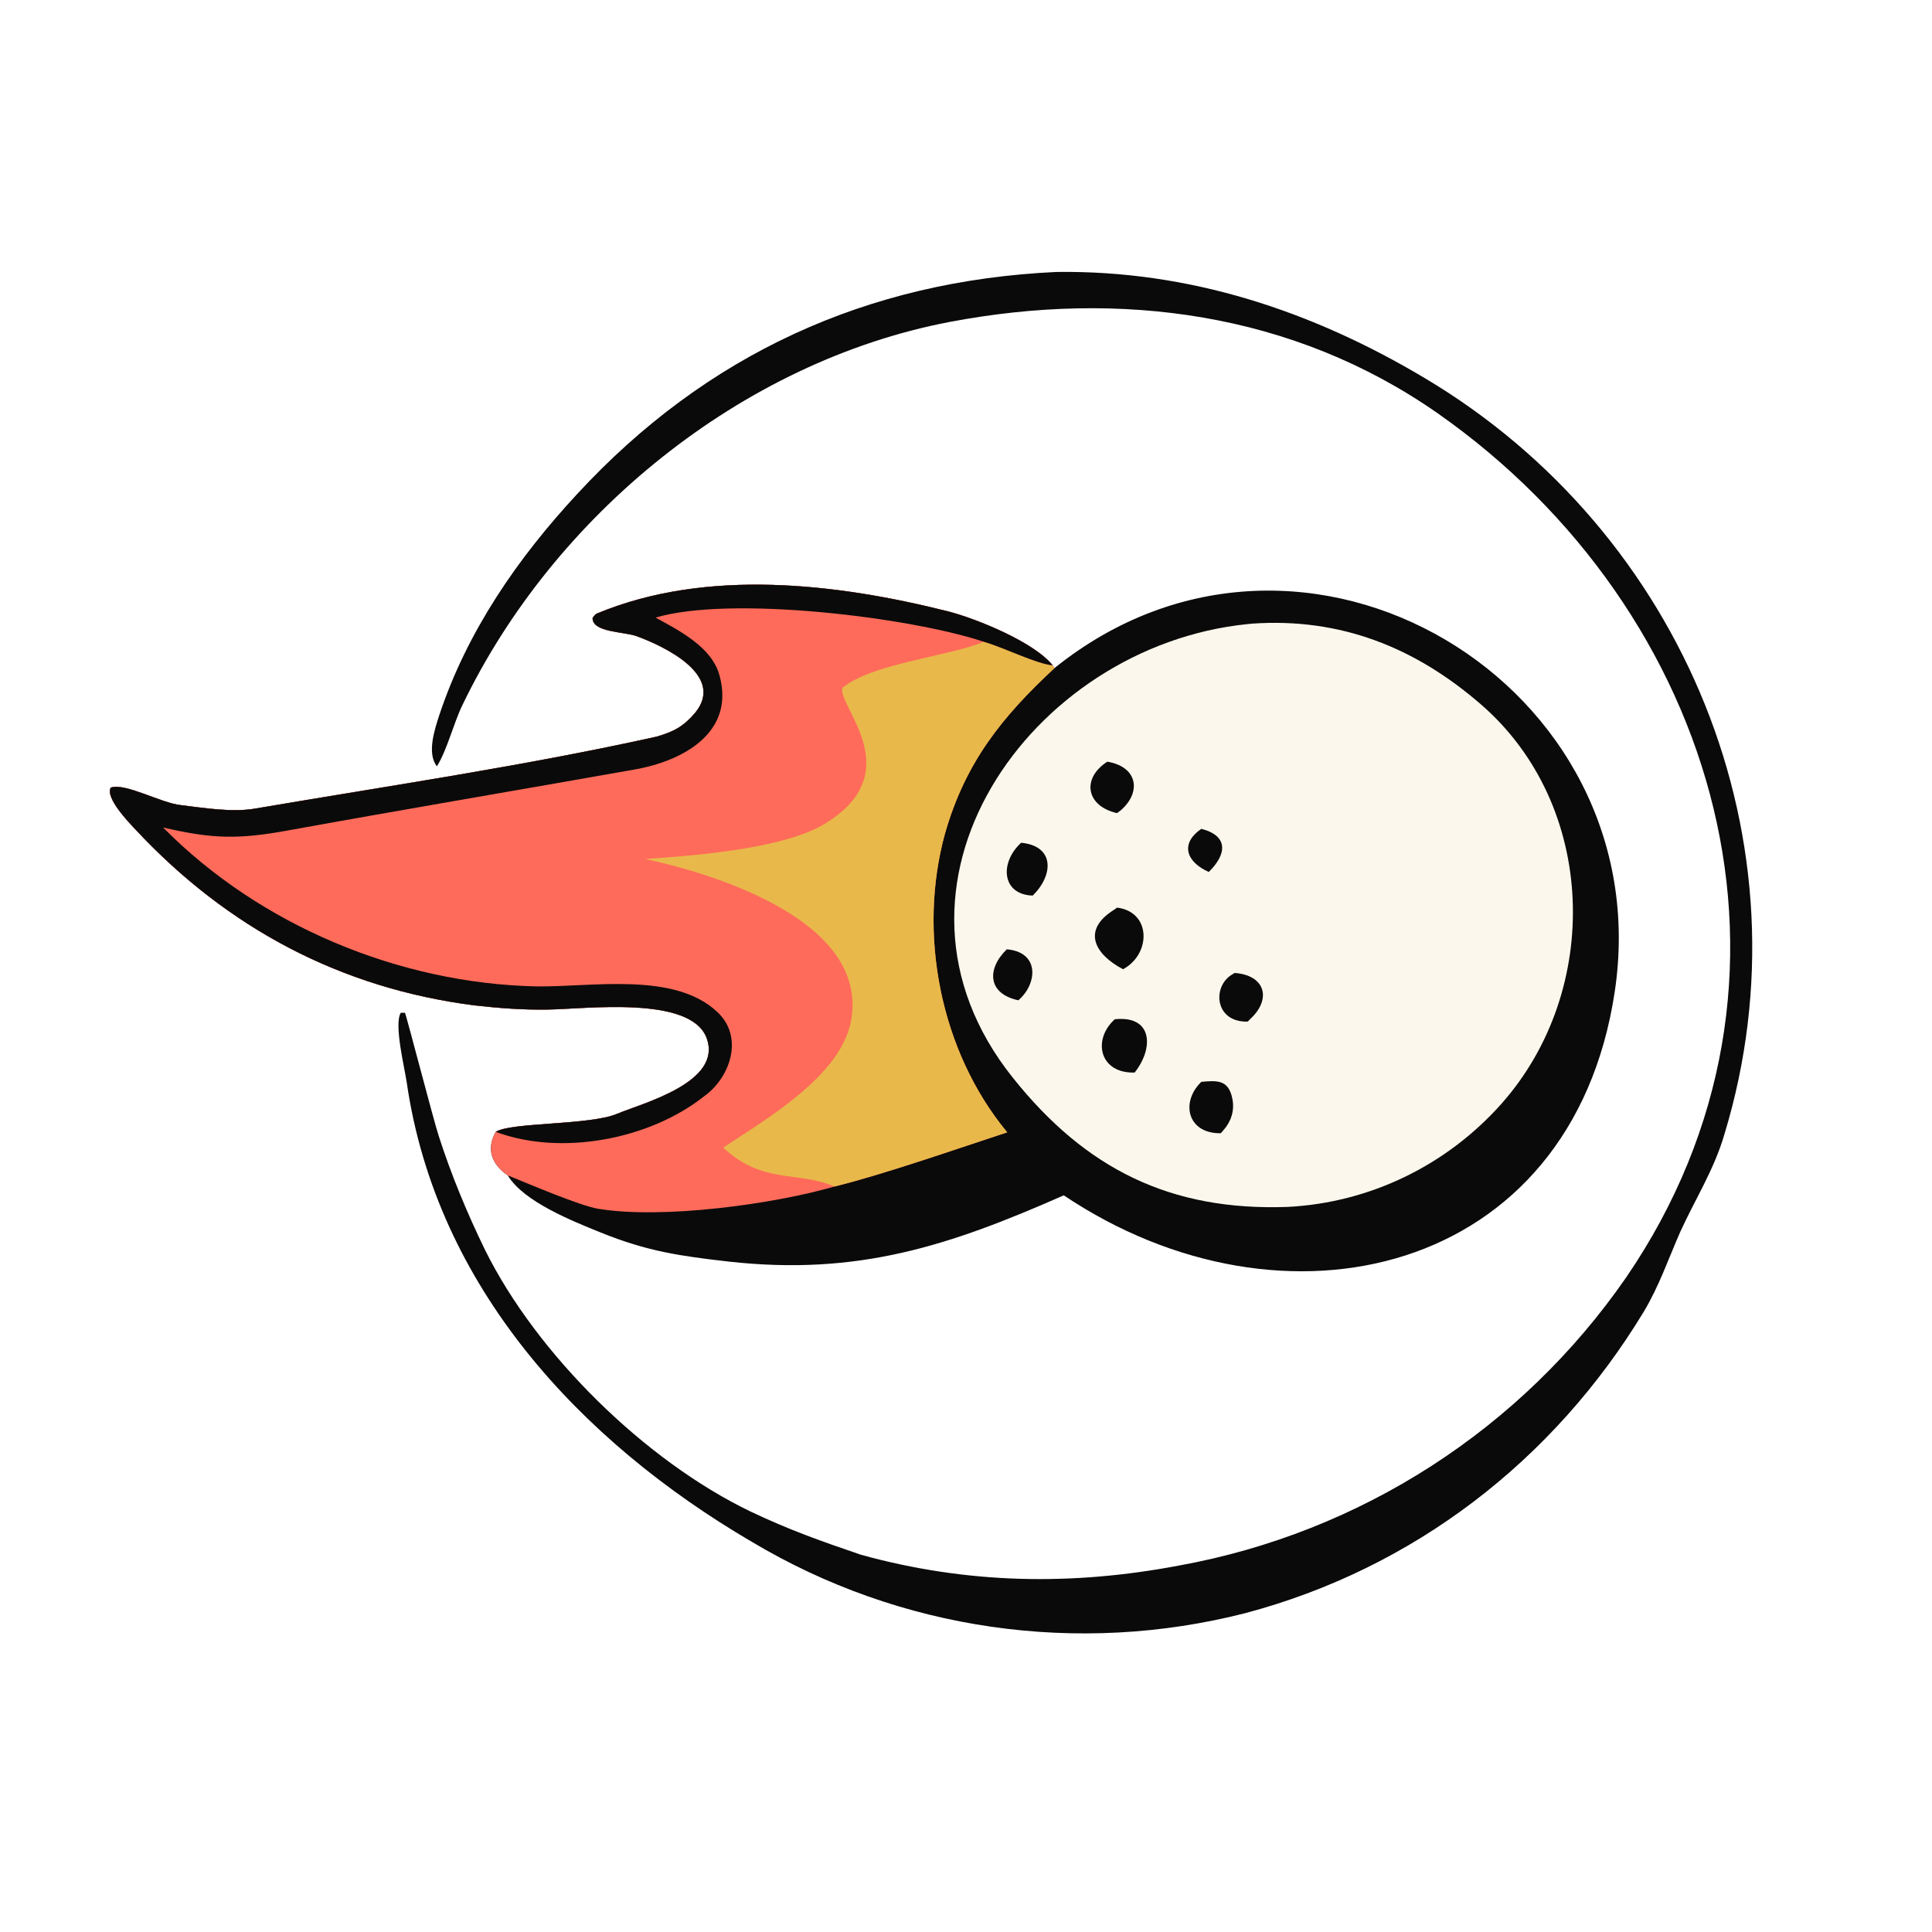
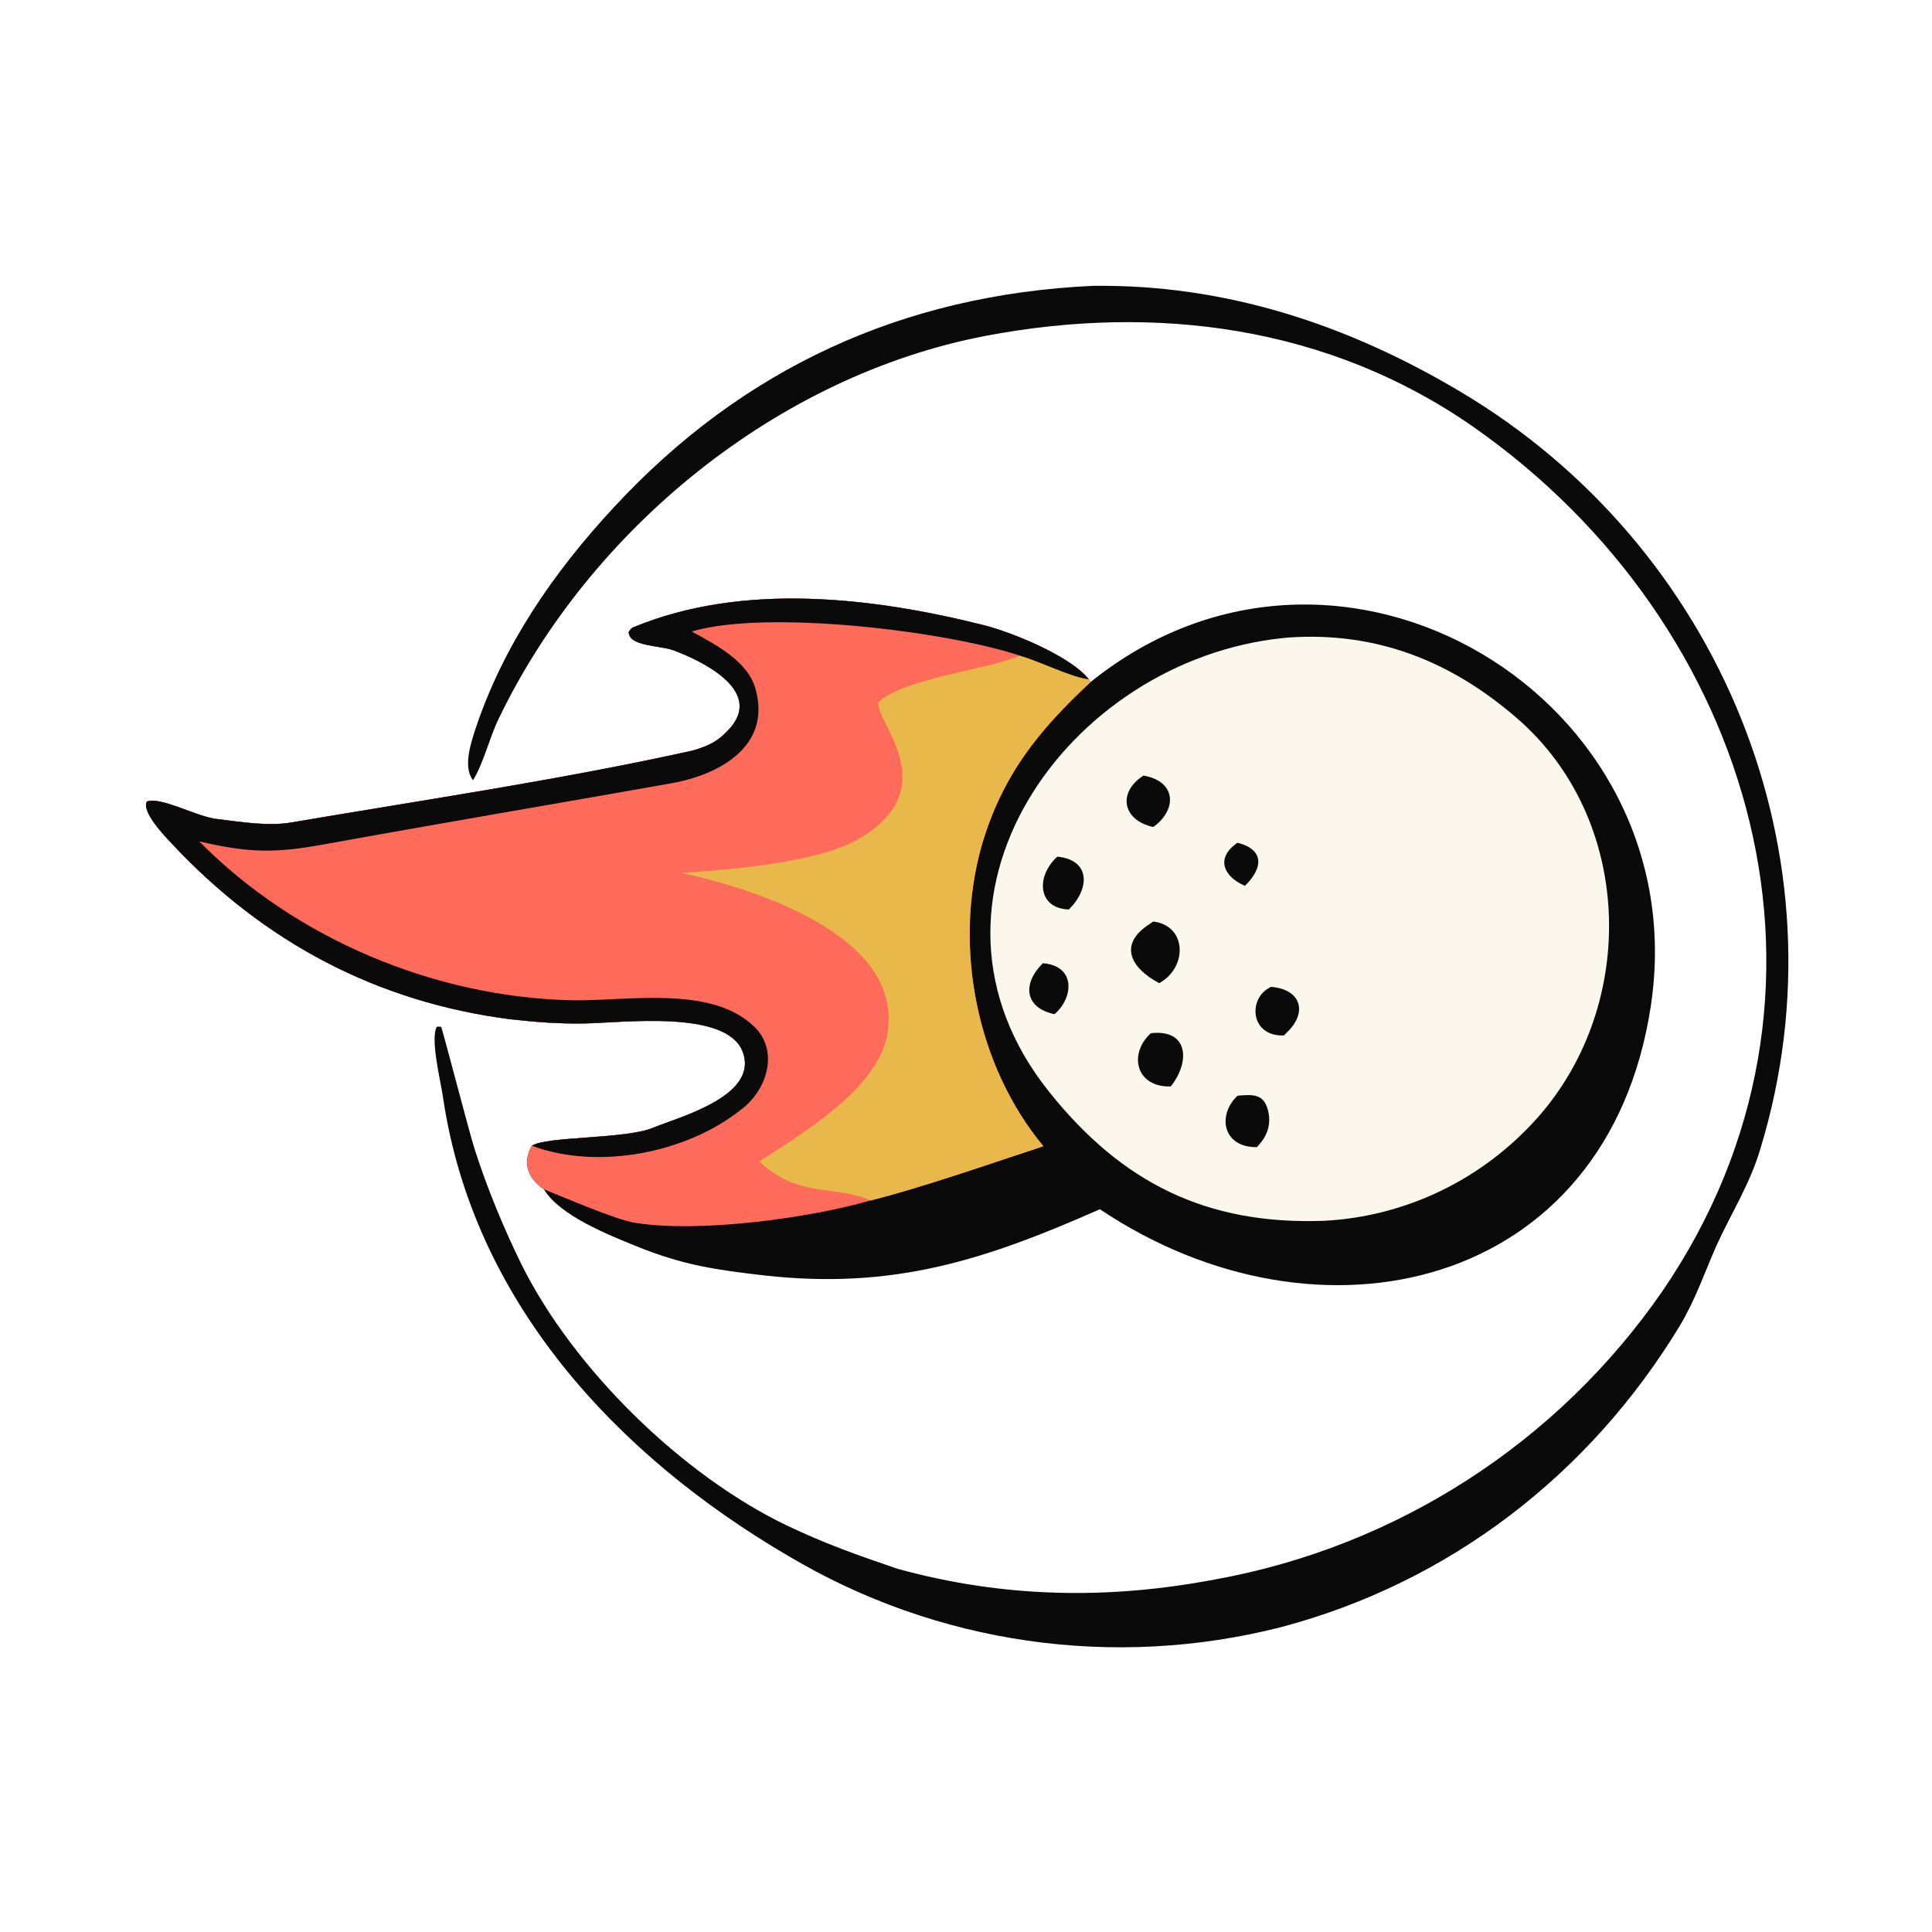
- <svg xmlns="http://www.w3.org/2000/svg" viewBox="82 119 417 417">
+ <svg xmlns="http://www.w3.org/2000/svg" viewBox="74.2 116 417 417">
  <path fill="#0a0a0a" d="M189 363.3C192.2 361.2 209.3 361.9 215.2 359.4C220.7 357.1 238.1 352.6 234.5 343C231 333.8 208.3 336.8 200.3 336.9C195 337 189.7 336.6 184.4 336C155.5 332.3 131.1 319.3 111.3 298.1C109.7 296.4 104.7 291.2 105.9 289C109.1 287.9 116.8 292.4 121.2 292.8C126.2 293.4 132.2 294.4 137.2 293.5C166 288.6 195.3 284.3 223.7 278C227.5 276.9 229.5 275.8 232 272.9C238.7 264.8 225.4 258.5 219.4 256.3C216.5 255.3 209.9 255.5 209.9 252.4C210.1 252.1 210.5 251.5 210.9 251.4C234.5 241.6 262.6 244.9 286.8 251C292.9 252.6 305.2 257.6 309.2 262.6L309.6 263.2C363.4 219.9 440.6 266.9 430.5 333.2C421.2 394.4 359 408.8 311.6 377C286.9 387.9 267.2 394.4 239.3 391.3C228.8 390.1 221.7 389.1 211.6 385C205.7 382.6 195 378.4 191.6 372.7C188.1 370.3 186.9 367 189 363.3Z" />
  <path fill="#ff6b5a" d="M189 363.3C192.2 361.2 209.3 361.9 215.2 359.4C220.7 357.1 238.1 352.6 234.5 343C231 333.8 208.3 336.8 200.3 336.9C195 337 189.7 336.6 184.4 336C155.5 332.3 131.1 319.3 111.3 298.1C109.7 296.4 104.7 291.2 105.9 289C109.1 287.9 116.8 292.4 121.2 292.8C126.2 293.4 132.2 294.4 137.2 293.5C166 288.6 195.3 284.3 223.7 278C227.5 276.9 229.5 275.8 232 272.9C238.7 264.8 225.4 258.5 219.4 256.3C216.5 255.3 209.9 255.5 209.9 252.4C210.1 252.1 210.5 251.5 210.9 251.4C234.5 241.6 262.6 244.9 286.8 251C292.9 252.6 305.2 257.6 309.2 262.6L309.6 263.2C298.3 273.7 290.4 283.5 286 298.8C280 320.4 284.9 345.9 299.4 363.4C289 366.8 272.7 372.5 262.1 375.1C249 378.9 225 382.2 211.1 379.9C207 379.2 196.1 374.5 191.6 372.7C188.1 370.3 186.9 367 189 363.3Z" />
  <path fill="#e8b94a" d="M294.3 257.5C298.8 258.8 305.7 262.3 309.2 262.6L309.6 263.2C298.3 273.7 290.4 283.5 286 298.8C280 320.4 284.9 345.9 299.4 363.4C289 366.8 272.7 372.5 262.1 375.1C254.4 371.7 246.6 374.7 238.1 366.7C247.6 360.4 263.5 351.2 265.7 339.3C269.6 317.7 236.1 307.6 221.3 304.4C231.9 303.7 251.4 302.2 260.2 296.7C278.2 285.6 262.8 271.4 263.8 267.5C269.9 262.4 285.5 260.8 293.4 257.9L294.3 257.5Z" />
  <path fill="#0a0a0a" d="M189 363.3C192.2 361.2 209.3 361.9 215.2 359.4C220.7 357.1 238.1 352.6 234.5 343C231 333.8 208.3 336.8 200.3 336.9C195 337 189.7 336.6 184.4 336C155.5 332.3 131.1 319.3 111.3 298.1C109.7 296.4 104.7 291.2 105.9 289C109.1 287.9 116.8 292.4 121.2 292.8C126.2 293.4 132.2 294.4 137.2 293.5C166 288.6 195.3 284.3 223.7 278C227.5 276.9 229.5 275.8 232 272.9C238.7 264.8 225.4 258.5 219.4 256.3C216.5 255.3 209.9 255.5 209.9 252.4C210.1 252.1 210.5 251.5 210.9 251.4C234.5 241.6 262.6 244.9 286.8 251C292.9 252.6 305.2 257.6 309.2 262.6C305.7 262.3 298.8 258.8 294.3 257.5C278.3 252.2 239.7 247.5 223.5 252.3C228.6 255.1 235.7 258.7 237.3 264.8C240.7 277.2 229.3 283.3 218.9 285.1C194.1 289.5 169.2 293.7 144.4 298.2C133.5 300.2 127.9 300.1 117.2 297.6C138 318.7 168.2 331.3 197.8 331.9C209.5 332.1 227.6 328.6 236.9 337.5C242.6 342.9 239.6 351.6 234 355.6C222.3 364.9 203.2 368.6 189 363.3Z" />
  <path fill="#fbf7ec" d="M351.3 253.7L352.3 253.6C371.3 252.3 387.4 258.7 401.6 271C426.8 292.8 427.8 332.7 406.1 357.2C394.3 370.5 377.7 378.6 359.9 379.5C334.6 380.4 316.3 371.3 300.6 351.6C267.6 310.3 304.4 258.4 351.3 253.7Z" />
  <path fill="#0a0a0a" d="M323.1 314.9C330.5 315.8 330.5 324.9 324.4 328.2C318.3 325 315.4 319.8 322.4 315.4L323.1 314.9Z" />
  <path fill="#0a0a0a" d="M322.6 339C330.8 338.1 331.1 345.2 326.9 350.5C319.6 350.7 317.9 344 322 339.6L322.6 339Z" />
  <path fill="#0a0a0a" d="M341.3 352.5C344.7 352.2 347.2 352 348 356.2C348.5 358.7 347.7 361.1 346.1 362.9L345.5 363.6C338.2 363.7 336.8 356.8 341.3 352.5Z" />
  <path fill="#0a0a0a" d="M302.4 300.9C309.7 301.6 309.4 307.9 304.9 312.3C298.2 312.1 297.7 305.2 302.4 300.9Z" />
  <path fill="#0a0a0a" d="M348.5 329C355.1 329.5 356.5 334.6 351.9 338.9L351.3 339.5C344.1 339.7 343.6 331.8 348 329.3L348.5 329Z" />
  <path fill="#0a0a0a" d="M321 283.4C327.6 284.5 328.4 290 323.9 293.9L323.1 294.5C316.4 293 315.4 287 321 283.4Z" />
  <path fill="#0a0a0a" d="M299.3 323.9C306.5 324.5 305.9 331.4 301.8 334.9C295.2 333.5 294.9 328.2 299.3 323.9Z" />
  <path fill="#0a0a0a" d="M341.3 297.9C347.2 299.4 346.8 303.4 342.9 307.2C338.1 305.1 336.6 301.1 341.3 297.9Z" />
  <path fill="#0a0a0a" d="M310 177.7C338.7 177.3 365.2 186.1 389.5 200.6C445.5 233.9 473.3 301 454.2 363.8C452 371.4 447.9 377.8 444.7 384.8C442.1 390.7 440.1 396.6 436.8 402.1C417.3 434.3 387 457.6 350.7 467.2C314.6 476.4 276.3 470.9 244.3 451.8C207.2 430.1 176.2 396.7 169.8 352.7C169.3 349.3 167 340.1 168.5 337.6L169.4 337.6C169.6 337.7 175.6 360.9 176.7 364.2C179.4 372.6 182.8 380.8 186.7 388.8C197.9 411.4 221.3 434.3 243.9 445.2C252.3 449.2 259.1 451.6 267.9 454.6C290.8 460.9 313.3 461.3 336.5 456.9C375.7 449.8 410.4 427.4 433 394.7C476.7 330.8 453.1 250.8 392.3 208.2C361.1 186.4 323.7 181.5 286.9 188.5C242 197.1 201.5 230.2 181.8 271.2C179.9 275.1 178.5 280.9 176.3 284.4C174.1 281.6 175.8 276.5 176.8 273.4C182.8 255.3 193.7 239.5 206.6 225.6C234.4 195.5 269.1 179.6 310 177.7Z" />
</svg>
